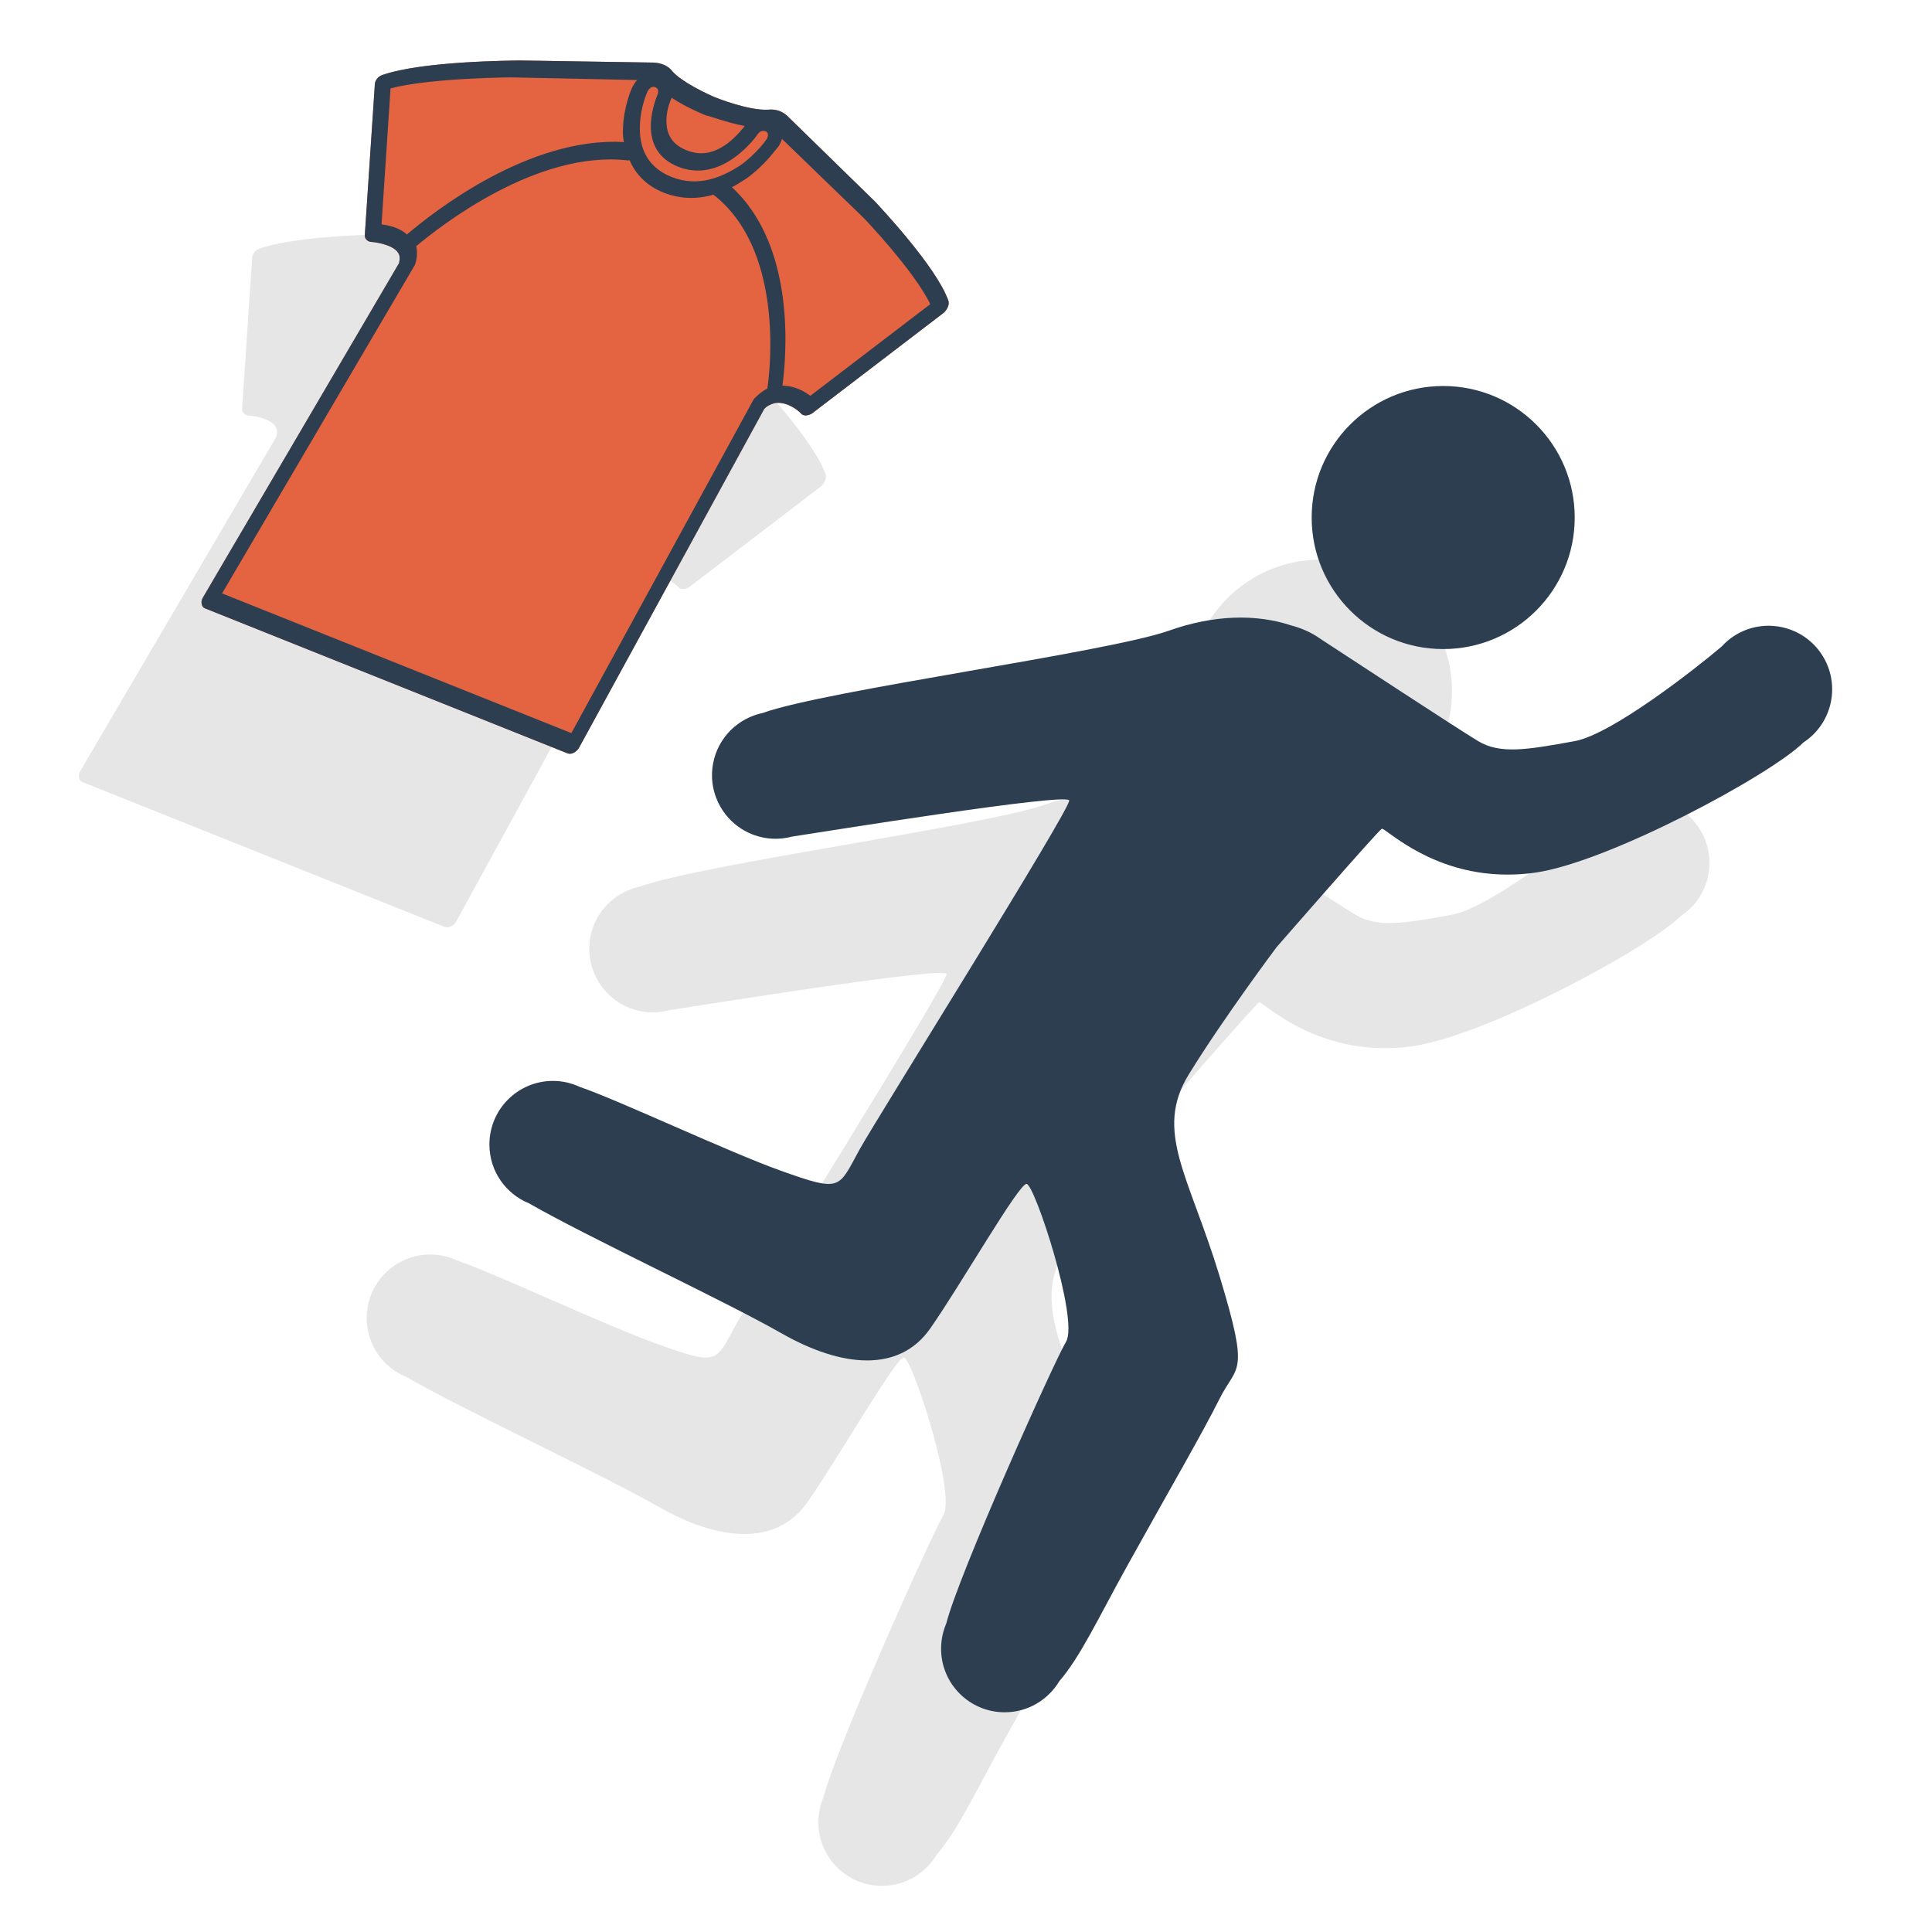
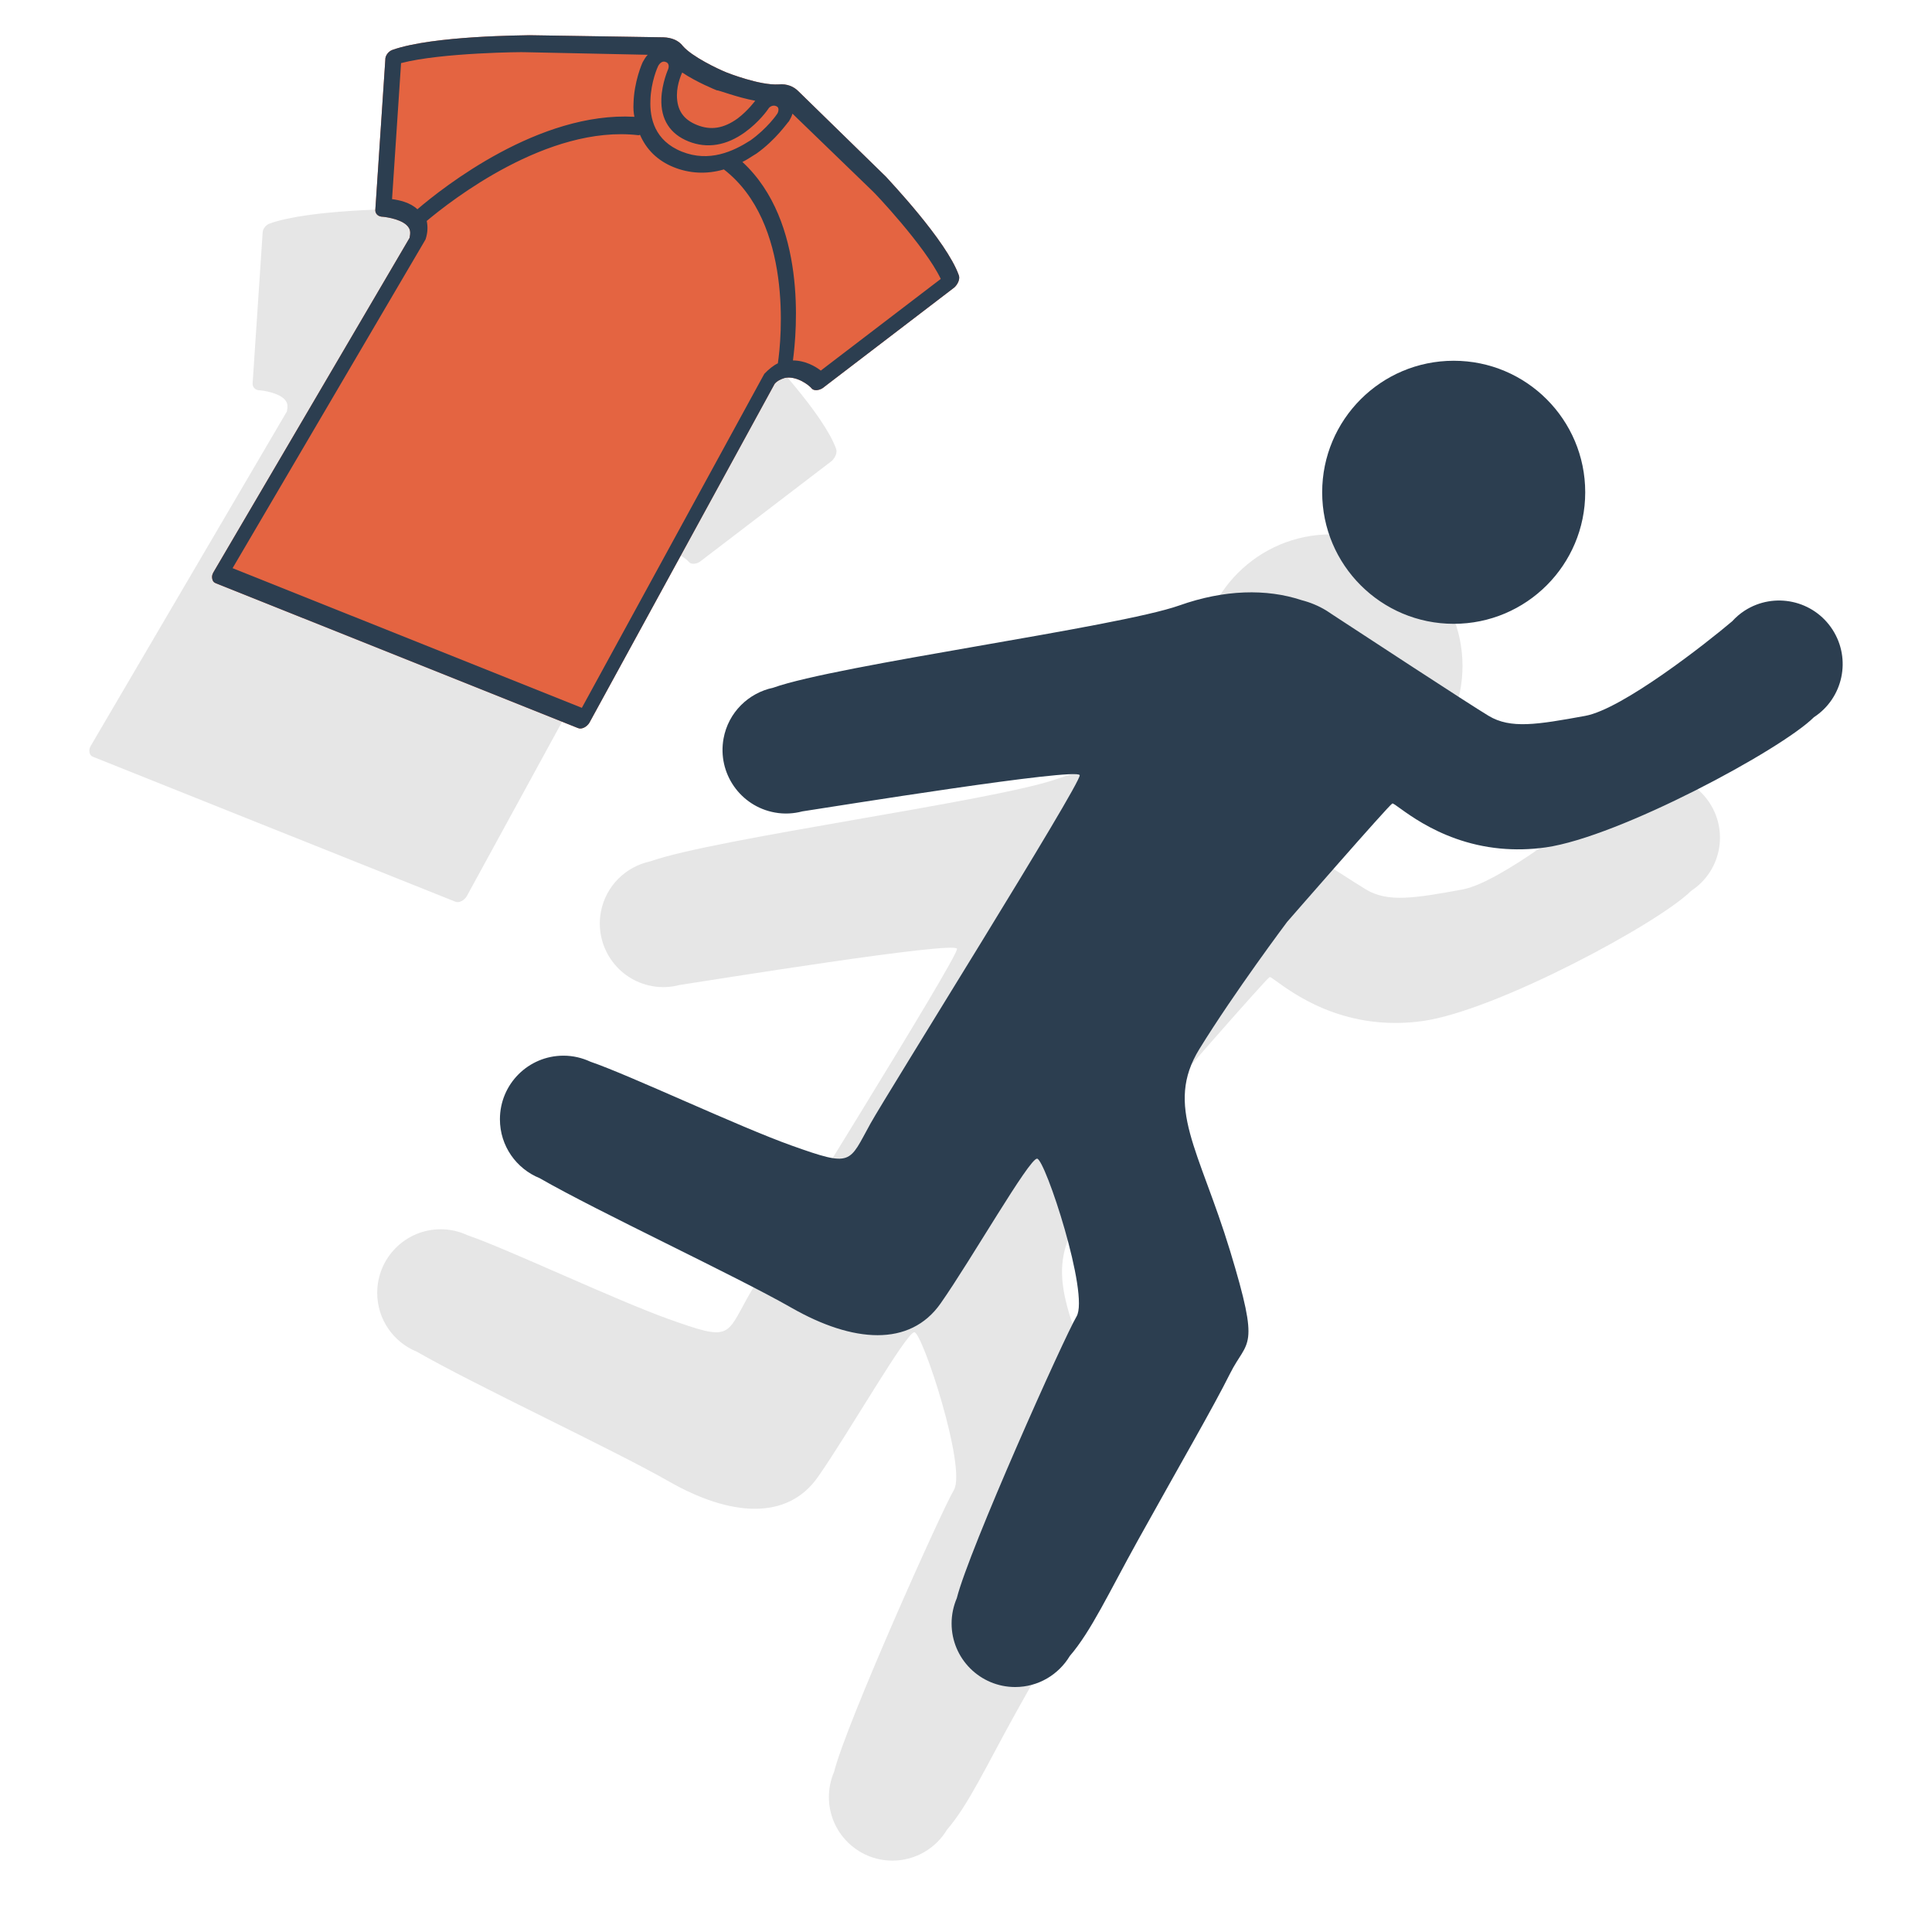
- <svg xmlns="http://www.w3.org/2000/svg" version="1.1" id="Layer_1" x="0px" y="0px" width="740px" height="740px" viewBox="-15.67 -15.669 740 740" enable-background="new -15.67 -15.669 740 740" xml:space="preserve">
+ <svg xmlns="http://www.w3.org/2000/svg" version="1.1" id="Layer_1" x="0px" y="0px" width="740px" height="740px" viewBox="0 0 740 740" enable-background="new 0 0 740 740" xml:space="preserve">
  <g>
    <g>
      <g opacity="0.1">
-         <path d="M490.115,299.428c27.835,0,50.366-22.555,50.366-50.373c0-27.835-22.556-50.385-50.366-50.385     c-27.835,0-50.385,22.549-50.385,50.385C439.731,276.872,462.28,299.428,490.115,299.428z M601.574,294.367     c-1.816,1.167-3.396,2.548-4.798,4.083c-9.917,8.417-42.086,33.663-56.303,36.241c-18.465,3.37-28.562,5.036-36.967,0     c-7.396-4.429-50.056-32.389-60.034-38.919c-0.147-0.113-0.291-0.196-0.438-0.303c-1.061-0.703-1.655-1.089-1.655-1.089     c-3.021-1.853-6.209-3.149-9.501-4.006c-13.482-4.471-29.691-4.078-46.859,2.018c-23.607,8.352-131.254,22.799-155.547,31.508     c-9.44,1.977-17.219,9.436-19.037,19.496c-2.391,13.251,6.411,25.918,19.646,28.306c3.631,0.667,7.203,0.446,10.549-0.435     c11.729-1.774,105.591-16.938,106.229-13.858c0.644,3.08-73.803,121.997-80.168,133.474c-8.368,15.12-6.688,16.774-30.215,8.375     c-20.115-7.173-62.14-27.032-77.029-32.11c-3.154-1.464-6.626-2.312-10.321-2.312c-13.453,0-24.341,10.896-24.341,24.357     c0,10.229,6.292,18.954,15.221,22.562c22.393,12.896,74.729,37.234,96.47,49.651c23.506,13.438,45.348,15.104,57.108-1.688     c11.766-16.775,33.875-55.472,36.938-55.434c3.063,0.038,20.156,52.075,15.115,60.47c-4.619,7.717-41.236,89.417-45.854,107.877     c-1.271,2.979-1.993,6.244-1.993,9.69c0,13.453,10.91,24.342,24.354,24.342c8.895,0,16.646-4.786,20.914-11.883     c8.201-9.535,14.922-24.182,26.119-44.365c16.787-30.229,28.55-50.392,35.271-63.832c6.709-13.418,11.751-8.37,0-47.003     c-11.764-38.641-25.188-55.427-11.764-77.269c13.453-21.843,33.604-48.693,33.604-48.693s39.101-44.882,40.305-45.36     c1.204-0.478,16.015,14.864,41.41,17.239c5.393,0.5,11.202,0.441,17.38-0.439c28.182-4.03,90.207-37.425,102.693-49.854     c11.174-7.304,14.383-22.258,7.155-33.508C627.97,290.386,612.898,287.099,601.574,294.367z" />
+         <path d="M509.81,305.428c27.835,0,50.365-22.555,50.365-50.373c0-27.835-22.557-50.385-50.365-50.385     c-27.835,0-50.386,22.549-50.386,50.385C459.426,282.872,481.975,305.428,509.81,305.428z M621.269,300.367     c-1.816,1.167-3.396,2.548-4.798,4.083c-9.917,8.417-42.086,33.663-56.304,36.241c-18.466,3.368-28.562,5.034-36.968,0     c-7.396-4.431-50.056-32.391-60.033-38.919c-0.146-0.113-0.291-0.196-0.438-0.303c-1.062-0.703-1.655-1.089-1.655-1.089     c-3.021-1.853-6.209-3.149-9.501-4.006c-13.481-4.471-29.69-4.078-46.858,2.018c-23.606,8.352-131.253,22.799-155.546,31.508     c-9.44,1.977-17.219,9.436-19.037,19.496c-2.391,13.251,6.411,25.918,19.646,28.305c3.631,0.668,7.203,0.447,10.549-0.436     c11.729-1.773,105.591-16.938,106.229-13.857c0.644,3.08-73.803,121.998-80.168,133.474c-8.368,15.119-6.688,16.773-30.215,8.375     c-20.115-7.174-62.14-27.033-77.029-32.109c-3.154-1.465-6.626-2.312-10.321-2.312c-13.453,0-24.341,10.896-24.341,24.357     c0,10.229,6.292,18.955,15.221,22.562c22.393,12.896,74.729,37.234,96.47,49.65c23.506,13.438,45.348,15.104,57.108-1.688     c11.766-16.773,33.875-55.473,36.938-55.434c3.063,0.037,20.156,52.074,15.115,60.469c-4.619,7.717-41.236,89.418-45.854,107.877     c-1.271,2.98-1.993,6.244-1.993,9.691c0,13.453,10.91,24.342,24.354,24.342c8.895,0,16.646-4.787,20.914-11.883     c8.201-9.535,14.921-24.184,26.119-44.365c16.787-30.229,28.551-50.393,35.271-63.832c6.709-13.418,11.751-8.371,0-47.004     c-11.766-38.641-25.188-55.426-11.766-77.27c13.453-21.844,33.604-48.691,33.604-48.691s39.101-44.883,40.305-45.361     c1.204-0.477,16.017,14.865,41.41,17.24c5.394,0.5,11.202,0.441,17.38-0.439c28.183-4.029,90.207-37.425,102.693-49.854     c11.174-7.304,14.383-22.258,7.153-33.508C647.664,296.385,632.593,293.099,621.269,300.367z" />
      </g>
    </g>
-     <path opacity="0.1" d="M300.552,165.916c-4.712-13.261-26.909-36.556-27.87-37.699l-33.568-32.766   c-1.836-1.872-4.457-2.923-7.52-2.627c-7.353,0.475-19.943-4.56-19.943-4.56c-3.407-1.366-13.288-6.075-16.783-10.127   c-1.662-2.182-4.282-3.23-7.434-3.352l-51.35-0.807c-1.662,0.096-36.734,0.103-52.396,5.6c-1.573,0.507-2.892,2.258-2.801,3.812   l-3.812,57.271c-0.177,1.447,0.785,2.592,2.271,2.806c2.188,0.115,8.655,1.186,10.489,4.197c0.699,1.039,0.699,2.176,0.352,3.933   l-75.15,128.128c-0.521,0.926-0.612,1.65-0.438,2.477c0.174,0.831,0.521,1.349,1.312,1.664l138.771,55.493   c0.782,0.313,1.482,0.214,2.359-0.195c0.874-0.408,1.663-1.232,2.017-1.848l70.956-129.808c0.962-1.133,2.272-1.746,3.852-2.253   c4.375-0.907,9.183,2.534,10.491,4.196c0.875,0.729,2.537,0.636,4.021-0.289l50.502-38.6   C300.281,169.226,301.073,167.264,300.552,165.916z" />
+     <path opacity="0.1" enable-background="new    " d="M320.246,171.916c-4.712-13.261-26.909-36.556-27.87-37.699l-33.568-32.766   c-1.836-1.872-4.457-2.923-7.52-2.627c-7.353,0.475-19.943-4.56-19.943-4.56c-3.407-1.366-13.288-6.075-16.783-10.127   c-1.662-2.182-4.282-3.23-7.434-3.352l-51.35-0.807c-1.662,0.096-36.734,0.103-52.396,5.6c-1.573,0.507-2.892,2.258-2.801,3.812   l-3.812,57.271c-0.177,1.447,0.785,2.592,2.271,2.806c2.188,0.115,8.655,1.186,10.489,4.197c0.699,1.039,0.699,2.176,0.352,3.933   l-75.15,128.128c-0.521,0.926-0.612,1.65-0.438,2.477c0.174,0.831,0.521,1.349,1.312,1.664l138.771,55.493   c0.782,0.312,1.482,0.214,2.359-0.195c0.874-0.408,1.663-1.232,2.017-1.848l70.956-129.81c0.962-1.133,2.272-1.746,3.852-2.253   c4.375-0.907,9.183,2.534,10.491,4.196c0.875,0.729,2.537,0.636,4.021-0.289l50.502-38.6   C319.976,175.226,320.768,173.264,320.246,171.916z" />
  </g>
  <g>
    <g>
-       <path fill="#2C3E50" d="M537.115,232.937c27.835,0,50.366-22.555,50.366-50.373c0-27.835-22.556-50.385-50.366-50.385    c-27.835,0-50.385,22.549-50.385,50.385C486.731,210.381,509.28,232.937,537.115,232.937z M648.574,227.876    c-1.816,1.167-3.396,2.548-4.798,4.083c-9.917,8.417-42.086,33.663-56.303,36.241c-18.465,3.37-28.562,5.036-36.967,0    c-7.396-4.429-50.056-32.389-60.034-38.919c-0.147-0.113-0.291-0.196-0.438-0.303c-1.061-0.703-1.655-1.089-1.655-1.089    c-3.021-1.853-6.209-3.149-9.501-4.006c-13.482-4.471-29.691-4.078-46.859,2.018c-23.607,8.352-131.253,22.799-155.547,31.508    c-9.44,1.977-17.219,9.436-19.037,19.496c-2.391,13.251,6.411,25.918,19.646,28.306c3.631,0.667,7.203,0.446,10.549-0.435    c11.729-1.774,105.591-16.938,106.229-13.858c0.644,3.08-73.803,121.997-80.167,133.474c-8.369,15.12-6.688,16.774-30.216,8.375    c-20.115-7.173-62.14-27.032-77.029-32.11c-3.154-1.464-6.626-2.312-10.321-2.312c-13.453,0-24.341,10.896-24.341,24.357    c0,10.229,6.292,18.954,15.221,22.562c22.393,12.896,74.729,37.234,96.47,49.651c23.507,13.438,45.348,15.104,57.108-1.688    c11.766-16.775,33.875-55.472,36.938-55.434c3.063,0.038,20.156,52.075,15.115,60.47c-4.619,7.717-41.236,89.417-45.854,107.877    c-1.271,2.979-1.993,6.244-1.993,9.69c0,13.453,10.91,24.342,24.354,24.342c8.894,0,16.645-4.786,20.913-11.883    c8.201-9.535,14.922-24.182,26.119-44.365c16.787-30.229,28.55-50.392,35.271-63.832c6.709-13.418,11.751-8.37,0-47.003    c-11.764-38.641-25.188-55.427-11.764-77.269c13.453-21.843,33.604-48.693,33.604-48.693s39.101-44.882,40.305-45.36    c1.204-0.478,16.015,14.864,41.41,17.239c5.393,0.5,11.202,0.441,17.38-0.439c28.182-4.03,90.207-37.425,102.693-49.854    c11.174-7.304,14.383-22.258,7.155-33.508C674.97,223.895,659.898,220.608,648.574,227.876z" />
+       <path fill="#2C3E50" d="M556.81,238.937c27.835,0,50.366-22.555,50.366-50.373c0-27.835-22.558-50.385-50.366-50.385    c-27.835,0-50.386,22.549-50.386,50.385C506.426,216.38,528.975,238.937,556.81,238.937z M668.269,233.875    c-1.816,1.167-3.396,2.548-4.798,4.083c-9.917,8.417-42.086,33.663-56.305,36.241c-18.465,3.37-28.562,5.036-36.967,0    c-7.396-4.429-50.056-32.389-60.033-38.919c-0.146-0.113-0.291-0.196-0.438-0.303c-1.062-0.703-1.655-1.089-1.655-1.089    c-3.021-1.853-6.209-3.149-9.501-4.006c-13.481-4.471-29.69-4.078-46.858,2.018c-23.606,8.352-131.252,22.799-155.546,31.508    c-9.44,1.977-17.219,9.436-19.037,19.496c-2.391,13.251,6.411,25.918,19.646,28.306c3.631,0.667,7.203,0.446,10.549-0.435    c11.729-1.774,105.592-16.938,106.229-13.858c0.645,3.08-73.802,121.997-80.167,133.473c-8.369,15.121-6.688,16.775-30.216,8.375    c-20.115-7.172-62.14-27.029-77.029-32.107c-3.154-1.465-6.626-2.312-10.321-2.312c-13.453,0-24.341,10.896-24.341,24.357    c0,10.229,6.292,18.953,15.221,22.561c22.393,12.896,74.729,37.234,96.47,49.652c23.507,13.438,45.348,15.104,57.108-1.688    c11.767-16.775,33.875-55.473,36.938-55.436c3.062,0.039,20.155,52.076,15.114,60.471c-4.618,7.719-41.235,89.416-45.854,107.877    c-1.271,2.979-1.993,6.244-1.993,9.689c0,13.453,10.91,24.342,24.354,24.342c8.895,0,16.646-4.785,20.914-11.883    c8.2-9.535,14.922-24.182,26.118-44.365c16.787-30.229,28.55-50.391,35.271-63.832c6.709-13.418,11.752-8.369,0-47.002    c-11.764-38.641-25.188-55.428-11.764-77.27c13.452-21.842,33.604-48.693,33.604-48.693s39.101-44.882,40.305-45.36    s16.017,14.864,41.41,17.239c5.393,0.5,11.202,0.441,17.38-0.438c28.184-4.03,90.207-37.425,102.693-49.854    c11.174-7.304,14.383-22.258,7.154-33.508C694.664,229.895,679.593,226.607,668.269,233.875z" />
    </g>
  </g>
  <g>
-     <path fill="#E46441" d="M347.552,99.425c-4.712-13.261-26.91-36.556-27.871-37.699L286.113,28.96   c-1.836-1.872-4.457-2.923-7.519-2.627c-7.353,0.475-19.943-4.56-19.943-4.56c-3.407-1.366-13.288-6.075-16.783-10.127   c-1.662-2.182-4.282-3.23-7.434-3.352l-51.35-0.807c-1.662,0.096-36.734,0.103-52.396,5.6c-1.573,0.507-2.892,2.258-2.801,3.812   l-3.812,57.271c-0.177,1.447,0.785,2.592,2.271,2.806c2.188,0.115,8.655,1.186,10.489,4.197c0.699,1.039,0.699,2.176,0.352,3.933   l-75.15,128.128c-0.521,0.926-0.612,1.65-0.438,2.477c0.174,0.831,0.521,1.349,1.312,1.664l138.771,55.493   c0.782,0.313,1.482,0.214,2.359-0.195c0.874-0.408,1.663-1.232,2.017-1.848l70.956-129.808c0.962-1.133,2.272-1.746,3.852-2.253   c4.375-0.907,9.183,2.534,10.492,4.196c0.874,0.729,2.536,0.636,4.021-0.289l50.502-38.6   C347.281,102.735,348.073,100.773,347.552,99.425z" />
-     <path fill="#2C3E50" d="M347.552,99.425c-4.712-13.261-26.91-36.556-27.871-37.699L286.113,28.96   c-1.836-1.872-4.457-2.923-7.519-2.627c-7.353,0.475-19.943-4.56-19.943-4.56c-3.407-1.366-13.288-6.075-16.783-10.127   c-1.662-2.182-4.282-3.23-7.434-3.352l-51.35-0.807c-1.662,0.096-36.734,0.103-52.396,5.6c-1.573,0.507-2.892,2.258-2.801,3.812   l-3.812,57.271c-0.177,1.447,0.785,2.592,2.271,2.806c2.188,0.115,8.655,1.186,10.489,4.197c0.699,1.039,0.699,2.176,0.352,3.933   l-75.15,128.128c-0.521,0.926-0.612,1.65-0.438,2.477c0.174,0.831,0.521,1.349,1.312,1.664l138.771,55.493   c0.782,0.313,1.482,0.214,2.359-0.195c0.874-0.408,1.663-1.232,2.017-1.848l70.956-129.808c0.962-1.133,2.272-1.746,3.852-2.253   c4.375-0.907,9.183,2.534,10.492,4.196c0.874,0.729,2.536,0.636,4.021-0.289l50.502-38.6   C347.281,102.735,348.073,100.773,347.552,99.425z M241.483,52.082c-10.492-4.195-12.321-12.895-12.054-19.614   c0.182-7.137,2.812-12.913,2.981-13.223c0.7-1.238,1.75-1.954,2.799-1.535c0,0,0,0,0.268,0.104c0.786,0.314,1.224,1.248,0.784,2.59   c0,0-2.452,5.468-2.636,11.465c-0.27,7.858,3.312,13.462,10.396,16.296c7.083,2.833,14.52,1.632,21.604-3.498   c5.432-3.899,8.753-8.638,8.934-8.947c0.521-0.928,1.837-1.541,2.888-1.122c0,0,0,0,0.264,0.104   c1.053,0.419,0.872,1.865,0.352,2.793c-0.181,0.312-3.854,5.667-10.332,10.283C261.167,51.983,251.977,56.279,241.483,52.082z    M269.577,32.588L269.577,32.588L269.577,32.588c0,0-2.803,3.811-6.74,6.788c-5.426,3.9-10.321,4.596-15.567,2.497   c-5.247-2.098-7.695-5.729-7.689-11.417c0.004-4.551,2.021-8.676,2.021-8.676l0,0c5.596,3.755,12.938,6.691,13.201,6.797   C255.498,28.478,262.58,31.31,269.577,32.588z M130.468,70.277l3.454-52.104c15.484-4.05,47.15-4.285,47.411-4.18l47.062,0.99   c-0.787,0.823-1.312,1.75-1.839,2.677c-0.354,0.619-3.417,7.739-3.601,16.012c-0.09,1.861-0.003,3.413,0.344,5.069   c-36.474-2.068-73.146,26.888-83.125,35.417C137.464,71.557,133.18,70.603,130.468,70.277z M69.21,211.928l73.578-125.346   c0.175-0.309,0.354-0.617,0.524-0.926c0.878-2.684,0.879-4.962,0.44-7.032c9.19-7.704,46.305-36.866,81.024-32.843   c0.264,0.104,0.438-0.205,0.699-0.098c2.354,5.492,6.642,9.861,12.938,12.377c6.033,2.415,12.599,2.762,19.155,0.832l0,0   c26.399,20.42,22.079,64.971,20.674,74.271c-1.751,0.818-3.59,2.359-5.165,4.004c-0.176,0.309-0.352,0.619-0.522,0.928   L203.17,265.118l-133.783-53.5L69.21,211.928z M294.686,135.944c-2.009-1.561-5.856-3.858-10.667-3.886   c1.495-11.162,5.377-53.231-19.358-76.021c1.75-0.816,3.414-2.048,5.338-3.175c7.526-5.336,11.904-11.929,12.521-12.444   c0.521-0.927,1.052-1.854,1.312-2.887l30.771,29.751c0.261,0.104,20.011,20.902,26.038,33.553L294.686,135.944z" />
+     <path fill="#E46441" d="M367.246,105.424c-4.712-13.261-26.91-36.556-27.871-37.699l-33.568-32.766   c-1.836-1.872-4.457-2.923-7.519-2.627c-7.353,0.475-19.943-4.56-19.943-4.56c-3.407-1.366-13.288-6.075-16.783-10.127   c-1.662-2.182-4.282-3.23-7.434-3.352l-51.35-0.807c-1.662,0.096-36.734,0.103-52.396,5.6c-1.573,0.507-2.892,2.258-2.801,3.812   l-3.812,57.271c-0.177,1.447,0.785,2.592,2.271,2.806c2.188,0.115,8.655,1.186,10.489,4.197c0.699,1.039,0.699,2.176,0.352,3.933   l-75.15,128.128c-0.521,0.926-0.612,1.65-0.438,2.477c0.174,0.831,0.521,1.349,1.312,1.664l138.771,55.493   c0.782,0.313,1.482,0.214,2.359-0.195c0.874-0.408,1.663-1.232,2.017-1.848l70.956-129.808c0.962-1.133,2.272-1.746,3.852-2.253   c4.375-0.907,9.183,2.534,10.492,4.196c0.874,0.729,2.536,0.636,4.021-0.289l50.502-38.6   C366.976,108.734,367.768,106.772,367.246,105.424z" />
+     <path fill="#2C3E50" d="M367.246,105.424c-4.712-13.261-26.91-36.556-27.871-37.699l-33.568-32.766   c-1.836-1.872-4.457-2.923-7.519-2.627c-7.353,0.475-19.943-4.56-19.943-4.56c-3.407-1.366-13.288-6.075-16.783-10.127   c-1.662-2.182-4.282-3.23-7.434-3.352l-51.35-0.807c-1.662,0.096-36.734,0.103-52.396,5.6c-1.573,0.507-2.892,2.258-2.801,3.812   l-3.812,57.271c-0.177,1.447,0.785,2.592,2.271,2.806c2.188,0.115,8.655,1.186,10.489,4.197c0.699,1.039,0.699,2.176,0.352,3.933   l-75.15,128.128c-0.521,0.926-0.612,1.65-0.438,2.477c0.174,0.831,0.521,1.349,1.312,1.664l138.771,55.493   c0.782,0.313,1.482,0.214,2.359-0.195c0.874-0.408,1.663-1.232,2.017-1.848l70.956-129.808c0.962-1.133,2.272-1.746,3.852-2.253   c4.375-0.907,9.183,2.534,10.492,4.196c0.874,0.729,2.536,0.636,4.021-0.289l50.502-38.6   C366.976,108.734,367.768,106.772,367.246,105.424z M261.177,58.082c-10.492-4.195-12.321-12.895-12.054-19.614   c0.182-7.137,2.812-12.913,2.981-13.223c0.7-1.238,1.75-1.954,2.799-1.535c0,0,0,0,0.268,0.104c0.786,0.314,1.224,1.248,0.784,2.59   c0,0-2.452,5.468-2.636,11.465c-0.27,7.858,3.312,13.462,10.396,16.296c7.083,2.833,14.52,1.632,21.604-3.498   c5.432-3.899,8.753-8.638,8.934-8.947c0.521-0.928,1.837-1.541,2.888-1.122c0,0,0,0,0.264,0.104   c1.053,0.419,0.872,1.865,0.352,2.793c-0.181,0.312-3.854,5.667-10.332,10.283C280.861,57.982,271.671,62.278,261.177,58.082z    M289.271,38.587L289.271,38.587L289.271,38.587c0,0-2.803,3.811-6.74,6.788c-5.426,3.9-10.321,4.596-15.567,2.497   c-5.247-2.098-7.695-5.729-7.689-11.417c0.004-4.551,2.021-8.676,2.021-8.676l0,0c5.596,3.755,12.938,6.691,13.201,6.797   C275.192,34.478,282.274,37.31,289.271,38.587z M150.162,76.276l3.454-52.104c15.484-4.05,47.15-4.285,47.411-4.18l47.062,0.99   c-0.787,0.823-1.312,1.75-1.839,2.677c-0.354,0.619-3.417,7.739-3.601,16.012c-0.09,1.861-0.003,3.413,0.344,5.069   c-36.474-2.068-73.146,26.888-83.125,35.417C157.158,77.557,152.875,76.603,150.162,76.276z M88.904,217.928l73.578-125.346   c0.175-0.309,0.354-0.617,0.524-0.926c0.878-2.684,0.879-4.962,0.44-7.032c9.19-7.704,46.305-36.866,81.024-32.843   c0.264,0.104,0.438-0.205,0.699-0.098c2.354,5.492,6.642,9.861,12.938,12.377c6.033,2.415,12.599,2.762,19.155,0.832l0,0   c26.399,20.42,22.079,64.971,20.674,74.271c-1.751,0.818-3.59,2.359-5.165,4.004c-0.176,0.309-0.352,0.619-0.522,0.928   l-69.385,127.023l-133.783-53.5L88.904,217.928z M314.38,141.943c-2.009-1.561-5.856-3.858-10.667-3.886   c1.495-11.162,5.377-53.231-19.358-76.021c1.75-0.816,3.414-2.048,5.338-3.175c7.526-5.336,11.904-11.929,12.521-12.444   c0.521-0.927,1.052-1.854,1.312-2.887l30.771,29.751c0.261,0.104,20.011,20.902,26.038,33.553L314.38,141.943z" />
  </g>
</svg>
